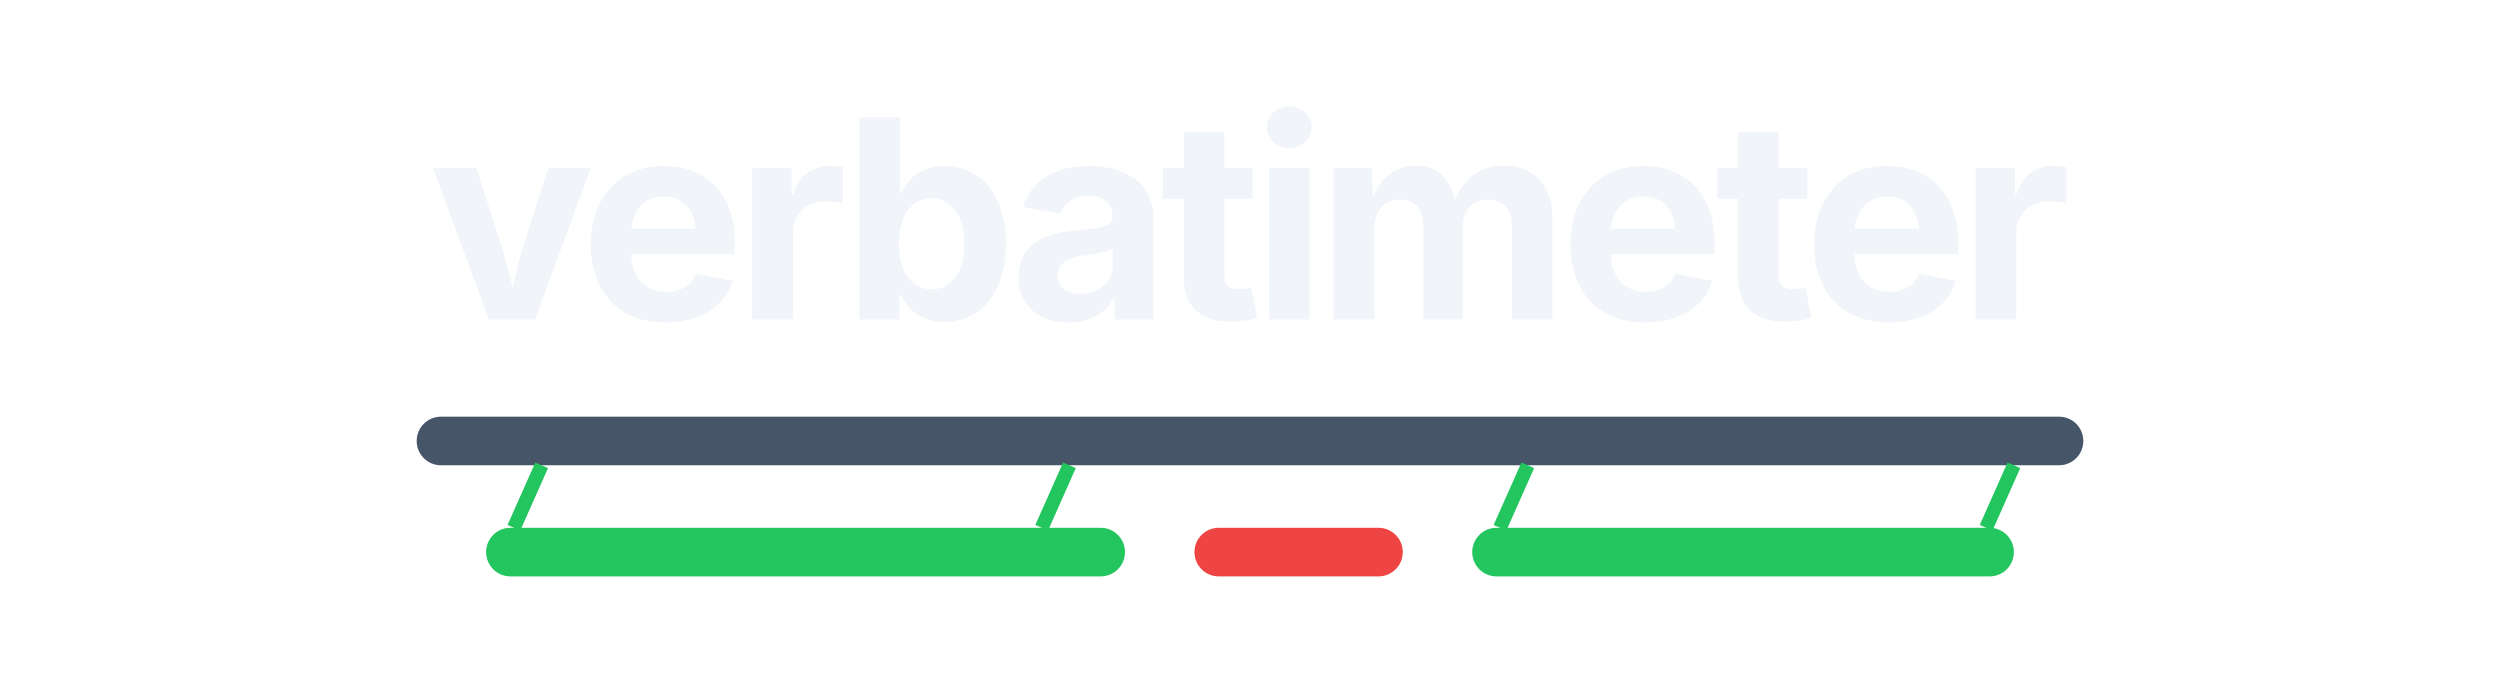
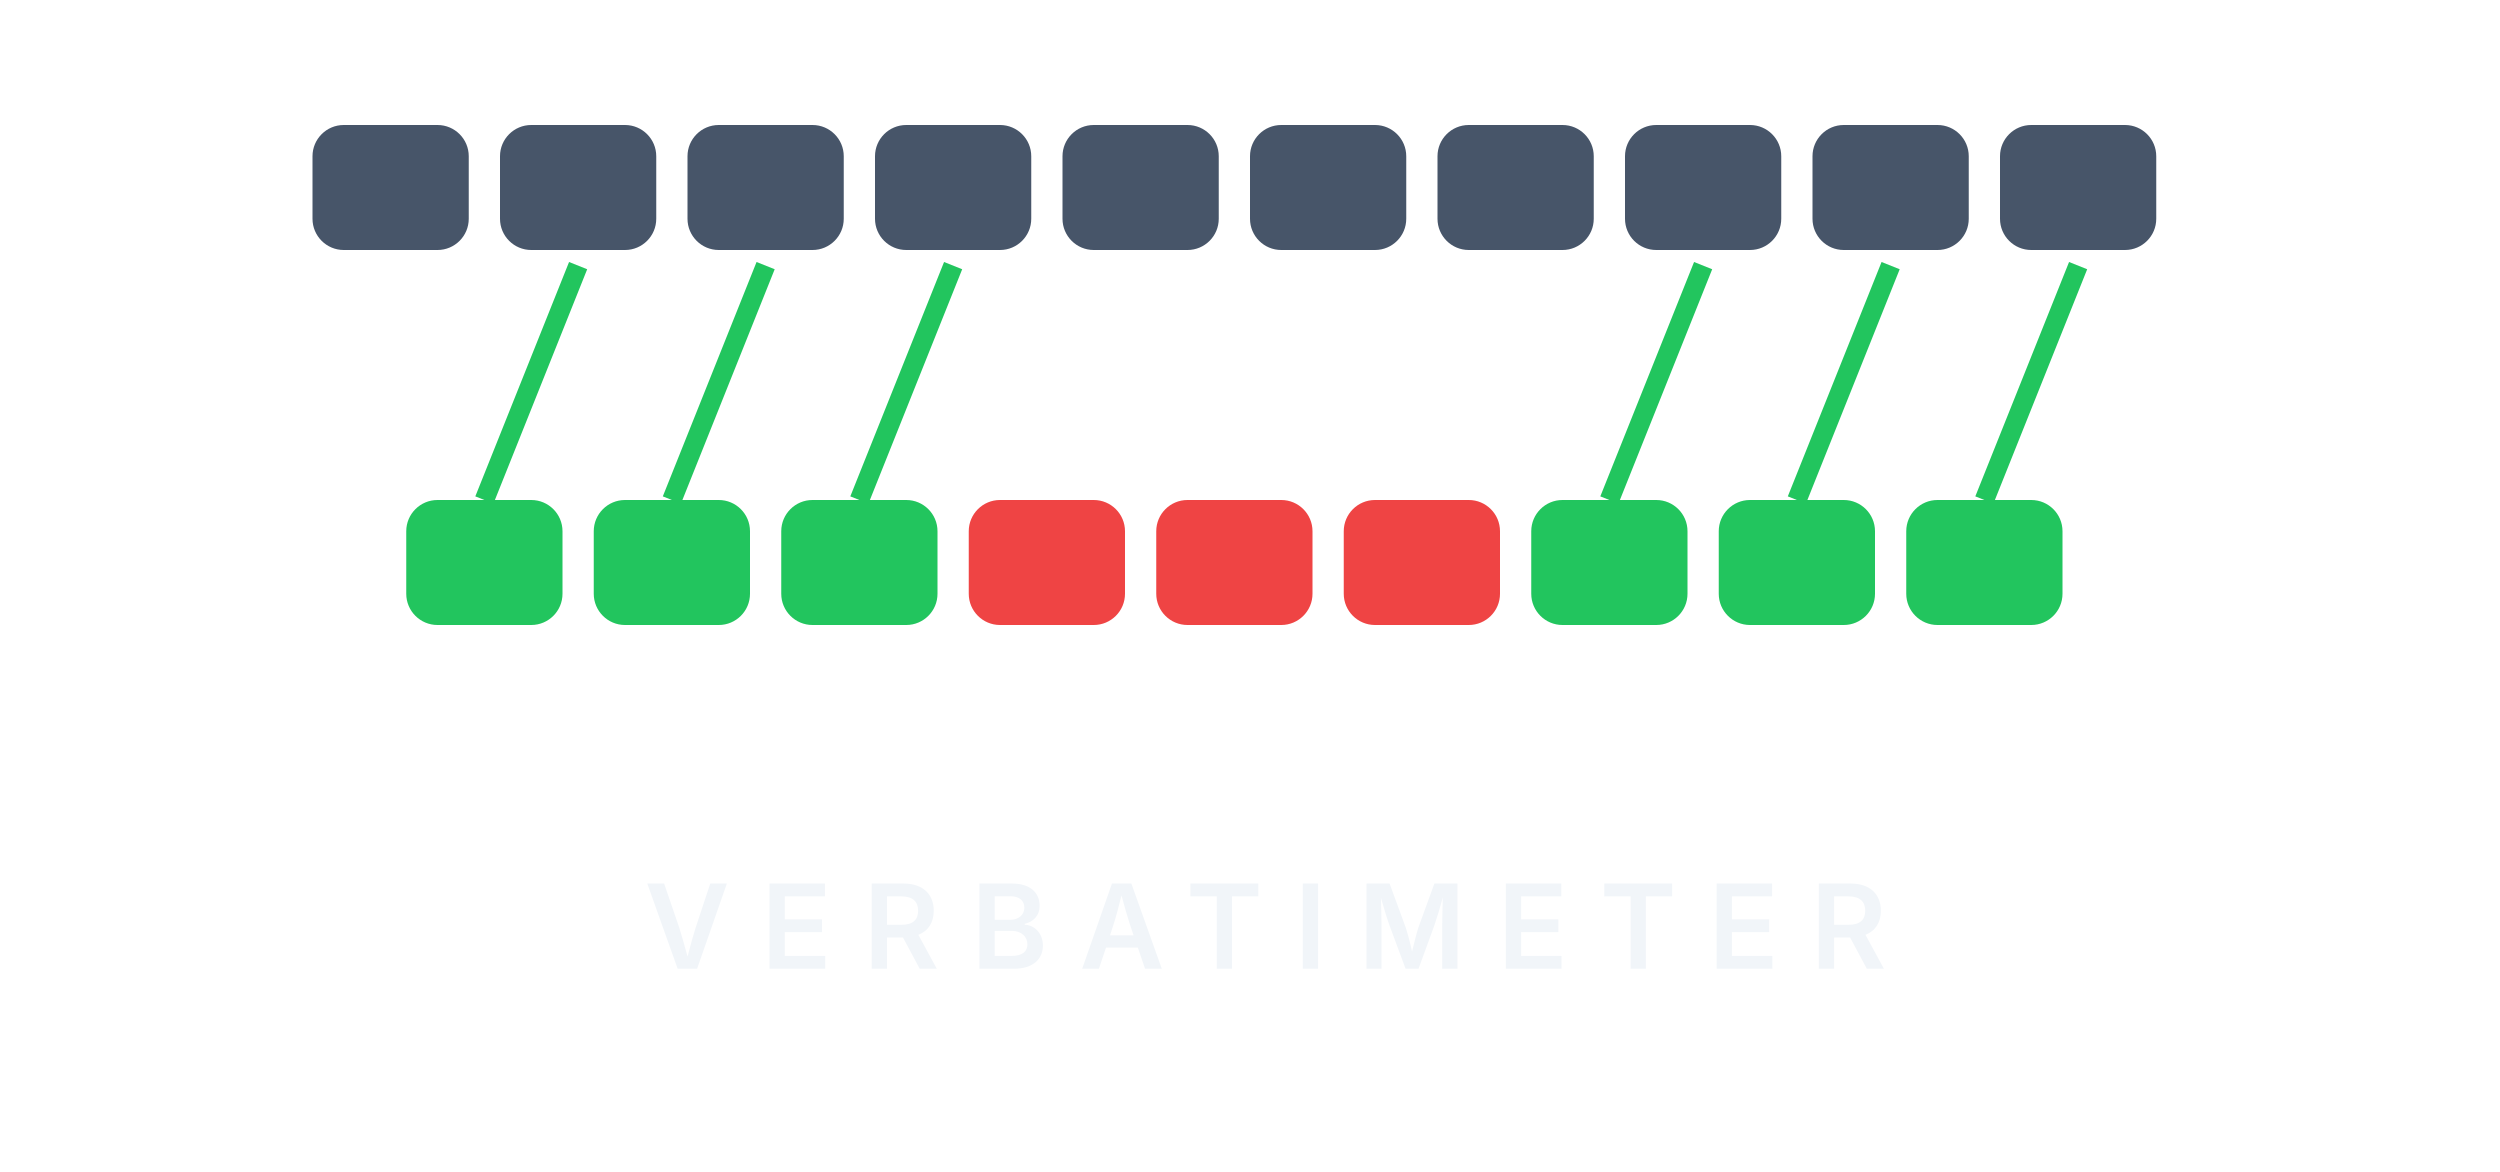
- <svg xmlns="http://www.w3.org/2000/svg" viewBox="0 0 360 100" font-family="system-ui,-apple-system,'Segoe UI',sans-serif">
-   <text x="180" y="46" text-anchor="middle" font-size="40" font-weight="750" letter-spacing="-1.5" fill="#f1f5f9">verbatimeter</text>
-   <rect x="60" y="60" width="240" height="7" rx="3.5" fill="#475569" />
-   <rect x="70" y="76" width="92" height="7" rx="3.5" fill="#22c55e" />
-   <rect x="172" y="76" width="30" height="7" rx="3.5" fill="#ef4444" />
-   <rect x="212" y="76" width="78" height="7" rx="3.5" fill="#22c55e" />
-   <line x1="78" y1="67" x2="74" y2="76" stroke="#22c55e" stroke-width="2" />
-   <line x1="154" y1="67" x2="150" y2="76" stroke="#22c55e" stroke-width="2" />
-   <line x1="220" y1="67" x2="216" y2="76" stroke="#22c55e" stroke-width="2" />
-   <line x1="290" y1="67" x2="286" y2="76" stroke="#22c55e" stroke-width="2" />
+ <svg xmlns="http://www.w3.org/2000/svg" viewBox="0 0 320 150" font-family="system-ui,-apple-system,'Segoe UI',sans-serif">
+   <g fill="#475569">
+     <rect x="40" y="16" width="20" height="16" rx="4" />
+     <rect x="64" y="16" width="20" height="16" rx="4" />
+     <rect x="88" y="16" width="20" height="16" rx="4" />
+     <rect x="112" y="16" width="20" height="16" rx="4" />
+     <rect x="136" y="16" width="20" height="16" rx="4" />
+     <rect x="160" y="16" width="20" height="16" rx="4" />
+     <rect x="184" y="16" width="20" height="16" rx="4" />
+     <rect x="208" y="16" width="20" height="16" rx="4" />
+     <rect x="232" y="16" width="20" height="16" rx="4" />
+     <rect x="256" y="16" width="20" height="16" rx="4" />
+   </g>
+   <g stroke="#22c55e" stroke-width="2.5">
+     <line x1="74" y1="34" x2="62" y2="64" />
+     <line x1="98" y1="34" x2="86" y2="64" />
+     <line x1="122" y1="34" x2="110" y2="64" />
+     <line x1="218" y1="34" x2="206" y2="64" />
+     <line x1="242" y1="34" x2="230" y2="64" />
+     <line x1="266" y1="34" x2="254" y2="64" />
+   </g>
+   <g>
+     <rect x="52" y="64" width="20" height="16" rx="4" fill="#22c55e" />
+     <rect x="76" y="64" width="20" height="16" rx="4" fill="#22c55e" />
+     <rect x="100" y="64" width="20" height="16" rx="4" fill="#22c55e" />
+     <rect x="124" y="64" width="20" height="16" rx="4" fill="#ef4444" />
+     <rect x="148" y="64" width="20" height="16" rx="4" fill="#ef4444" />
+     <rect x="172" y="64" width="20" height="16" rx="4" fill="#ef4444" />
+     <rect x="196" y="64" width="20" height="16" rx="4" fill="#22c55e" />
+     <rect x="220" y="64" width="20" height="16" rx="4" fill="#22c55e" />
+     <rect x="244" y="64" width="20" height="16" rx="4" fill="#22c55e" />
+   </g>
+   <text x="162" y="124" text-anchor="middle" font-size="15" font-weight="600" letter-spacing="4" fill="#f1f5f9">VERBATIMETER</text>
</svg>
